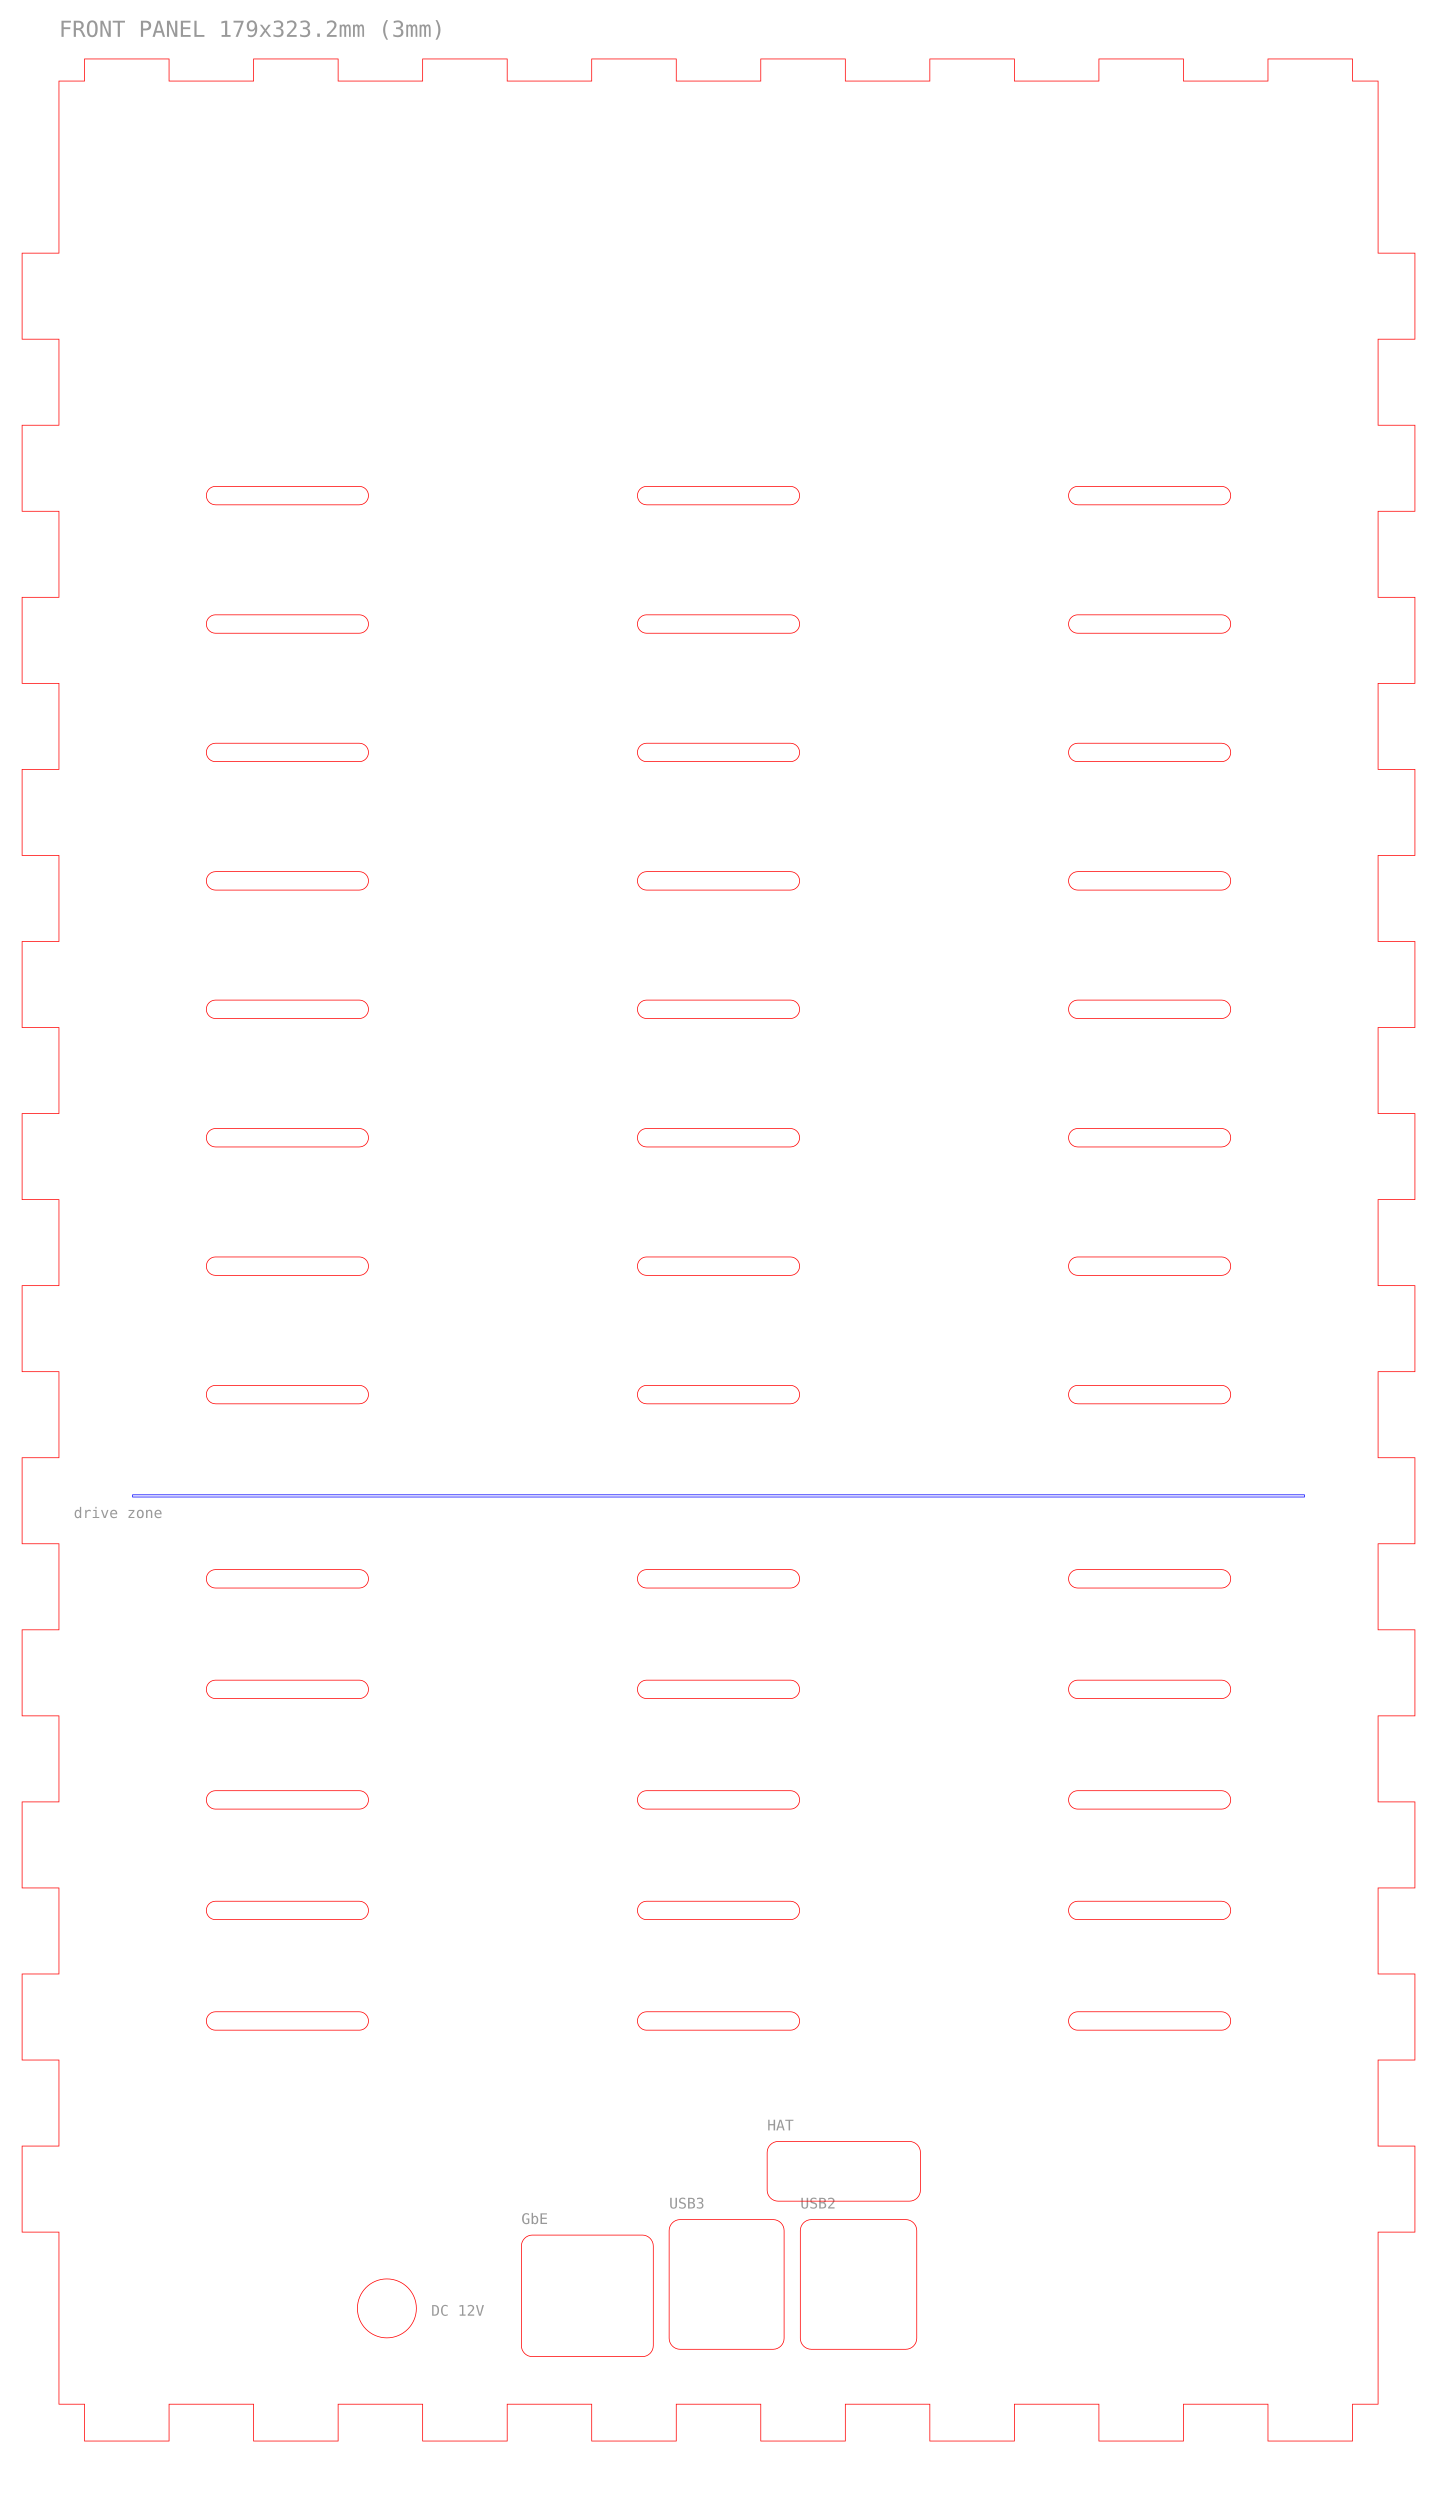
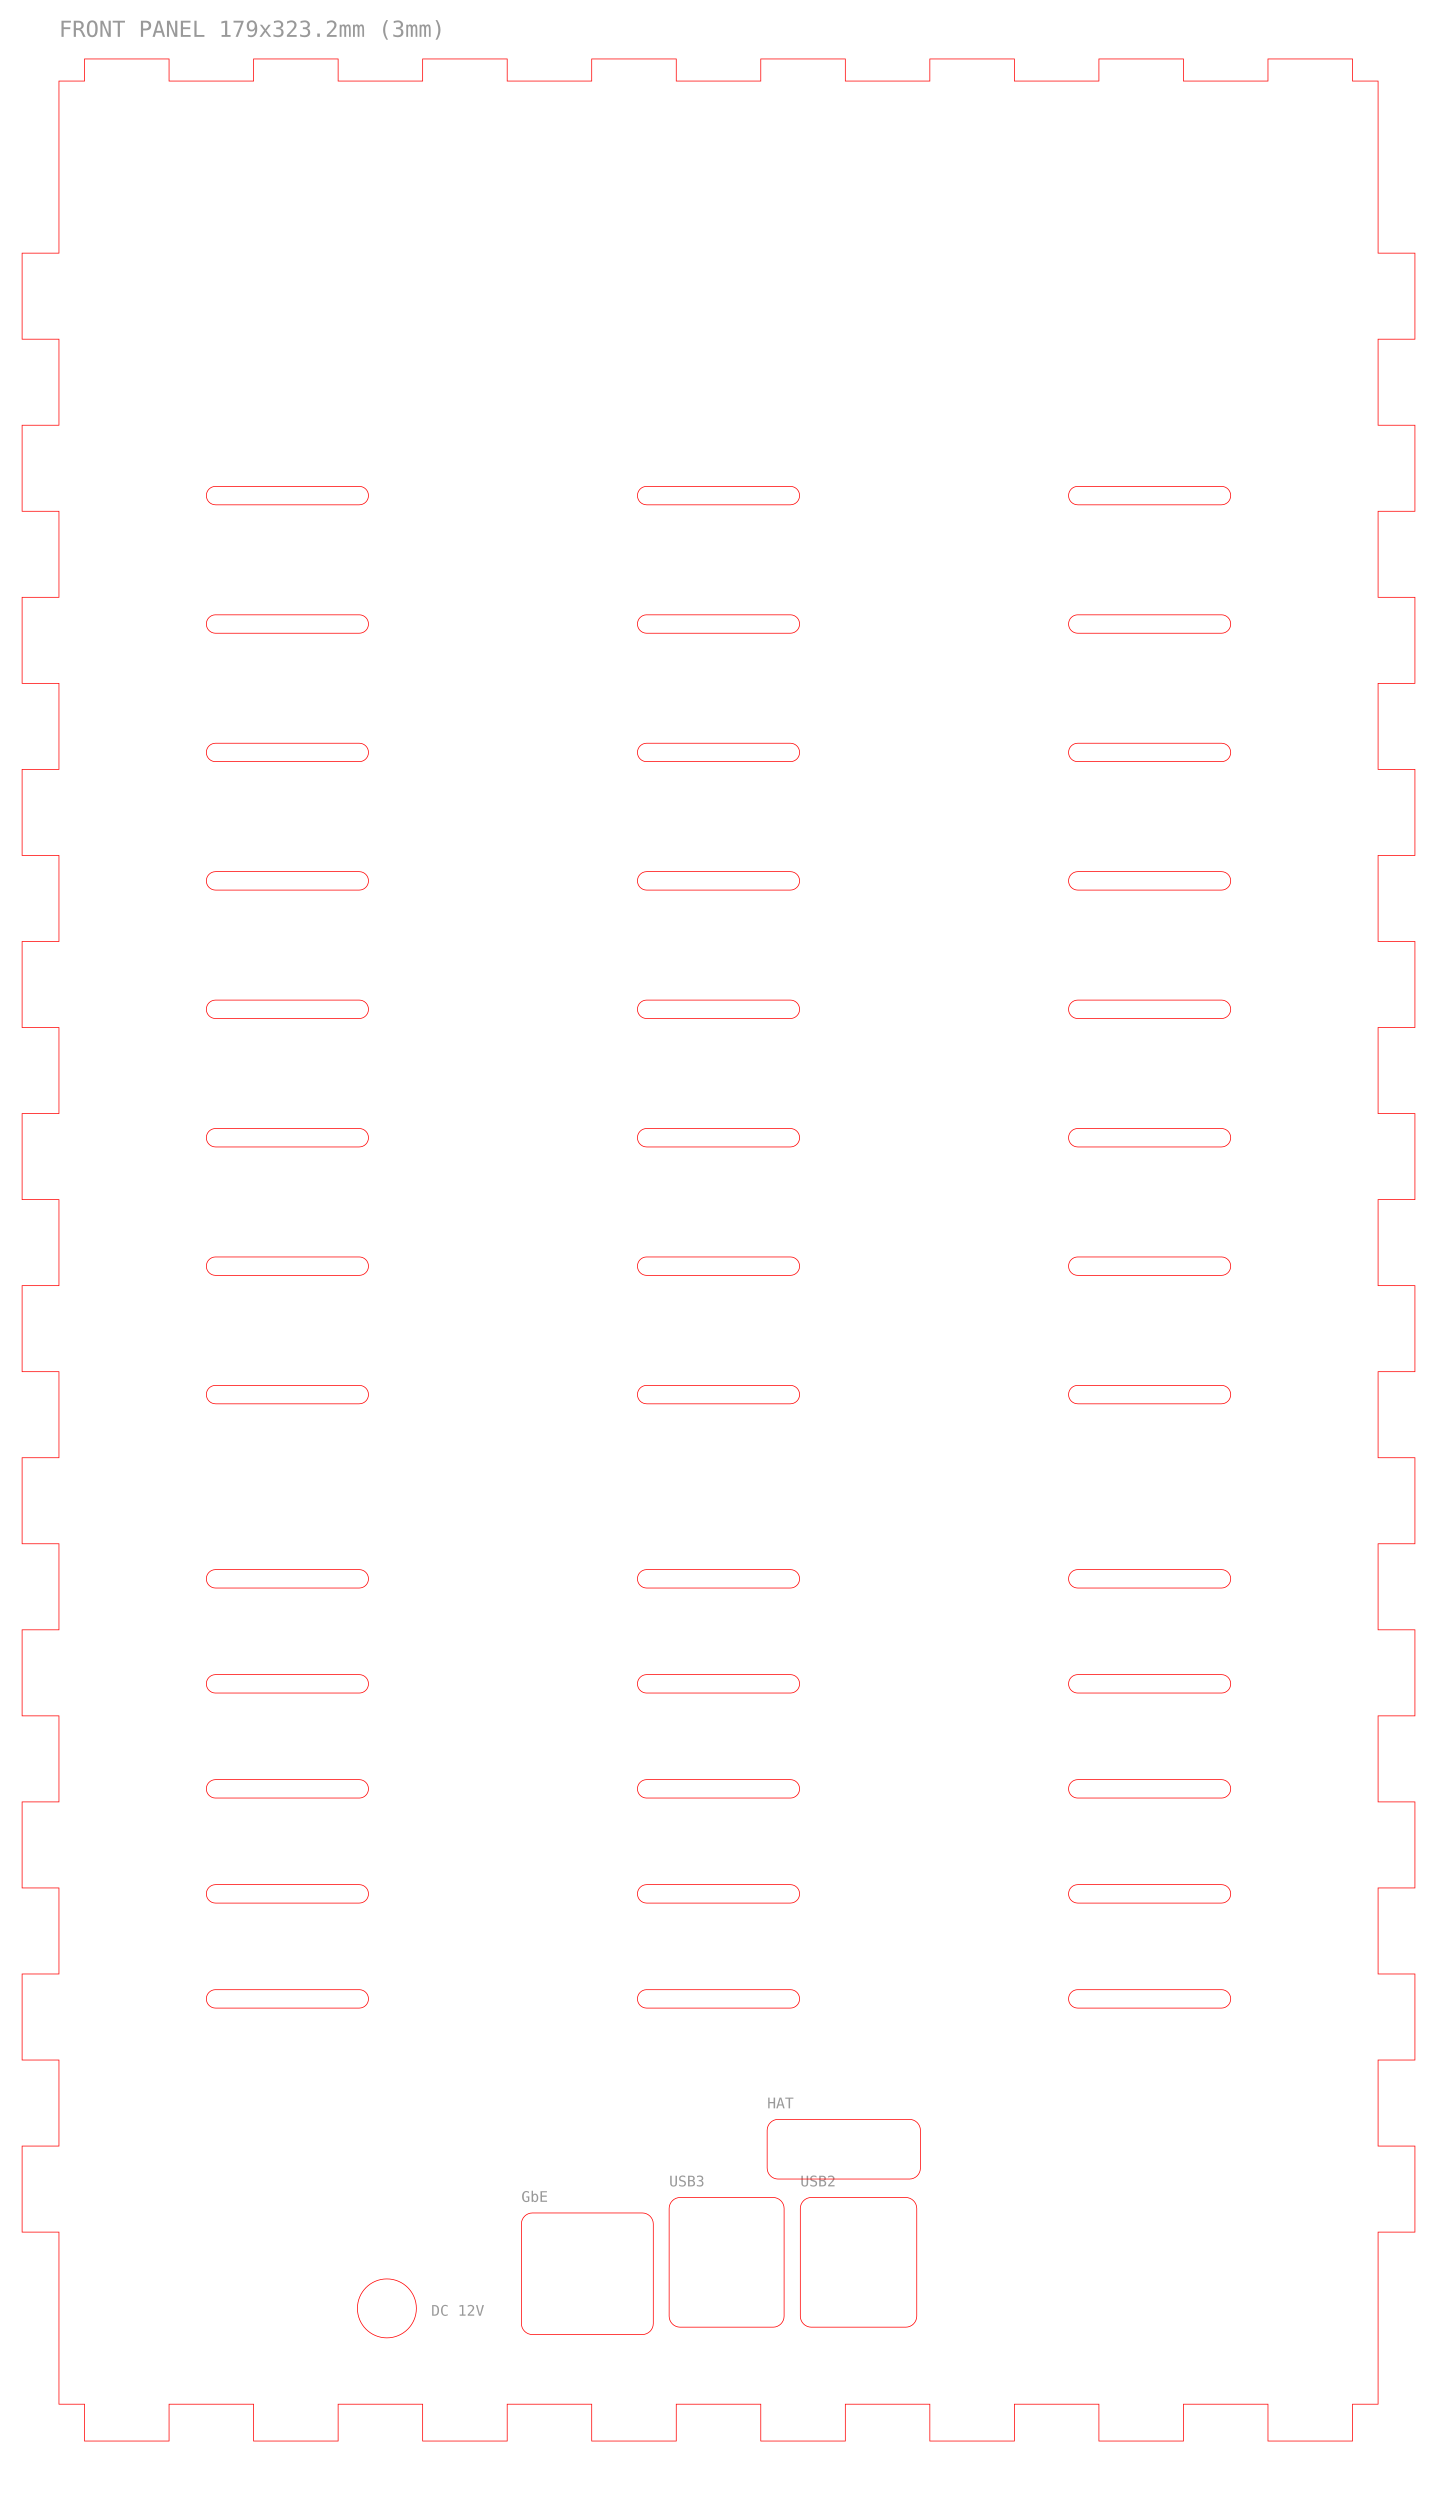
<svg xmlns="http://www.w3.org/2000/svg" width="195mm" height="339.24mm" viewBox="0 0 195 339.24">
  <text x="8" y="5" font-size="3" fill="#999" font-family="monospace">FRONT PANEL 179x323.2mm (3mm)</text>
  <path d="M 8,11 L 11.471,11 L 11.471,8 L 22.941,8 L 22.941,11 L 34.412,11 L 34.412,8 L 45.882,8 L 45.882,11 L 57.353,11 L 57.353,8 L 68.824,8 L 68.824,11 L 80.294,11 L 80.294,8 L 91.765,8 L 91.765,11 L 103.235,11 L 103.235,8 L 114.706,8 L 114.706,11 L 126.176,11 L 126.176,8 L 137.647,8 L 137.647,11 L 149.118,11 L 149.118,8 L 160.588,8 L 160.588,11 L 172.059,11 L 172.059,8 L 183.529,8 L 183.529,11 L 187,11 L 187,22.676 L 187,34.351 L 192,34.351 L 192,46.027 L 187,46.027 L 187,57.702 L 192,57.702 L 192,69.378 L 187,69.378 L 187,81.053 L 192,81.053 L 192,92.729 L 187,92.729 L 187,104.404 L 192,104.404 L 192,116.08 L 187,116.08 L 187,127.756 L 192,127.756 L 192,139.431 L 187,139.431 L 187,151.107 L 192,151.107 L 192,162.782 L 187,162.782 L 187,174.458 L 192,174.458 L 192,186.133 L 187,186.133 L 187,197.809 L 192,197.809 L 192,209.484 L 187,209.484 L 187,221.16 L 192,221.16 L 192,232.836 L 187,232.836 L 187,244.511 L 192,244.511 L 192,256.187 L 187,256.187 L 187,267.862 L 192,267.862 L 192,279.538 L 187,279.538 L 187,291.213 L 192,291.213 L 192,302.889 L 187,302.889 L 187,314.564 L 187,326.24 L 183.529,326.24 L 183.529,331.24 L 172.059,331.24 L 172.059,326.24 L 160.588,326.24 L 160.588,331.24 L 149.118,331.24 L 149.118,326.24 L 137.647,326.24 L 137.647,331.24 L 126.176,331.24 L 126.176,326.24 L 114.706,326.24 L 114.706,331.24 L 103.235,331.24 L 103.235,326.24 L 91.765,326.24 L 91.765,331.24 L 80.294,331.24 L 80.294,326.24 L 68.824,326.24 L 68.824,331.24 L 57.353,331.24 L 57.353,326.24 L 45.882,326.24 L 45.882,331.24 L 34.412,331.24 L 34.412,326.24 L 22.941,326.24 L 22.941,331.24 L 11.471,331.24 L 11.471,326.24 L 8,326.24 L 8,314.564 L 8,302.889 L 3,302.889 L 3,291.213 L 8,291.213 L 8,279.538 L 3,279.538 L 3,267.862 L 8,267.862 L 8,256.187 L 3,256.187 L 3,244.511 L 8,244.511 L 8,232.836 L 3,232.836 L 3,221.16 L 8,221.16 L 8,209.484 L 3,209.484 L 3,197.809 L 8,197.809 L 8,186.133 L 3,186.133 L 3,174.458 L 8,174.458 L 8,162.782 L 3,162.782 L 3,151.107 L 8,151.107 L 8,139.431 L 3,139.431 L 3,127.756 L 8,127.756 L 8,116.08 L 3,116.08 L 3,104.404 L 8,104.404 L 8,92.729 L 3,92.729 L 3,81.053 L 8,81.053 L 8,69.378 L 3,69.378 L 3,57.702 L 8,57.702 L 8,46.027 L 3,46.027 L 3,34.351 L 8,34.351 L 8,22.676 Z" fill="none" stroke="#ff0000" stroke-width="0.1" />
-   <rect x="70.75" y="303.29" width="17.9" height="16.5" rx="1.5" ry="1.5" fill="none" stroke="#ff0000" stroke-width="0.1" />
-   <text x="70.75" y="301.79" font-size="2" fill="#999" font-family="monospace">GbE</text>
-   <rect x="90.8" y="301.19" width="15.6" height="17.6" rx="1.5" ry="1.5" fill="none" stroke="#ff0000" stroke-width="0.1" />
-   <text x="90.8" y="299.69" font-size="2" fill="#999" font-family="monospace">USB3</text>
-   <rect x="108.6" y="301.19" width="15.8" height="17.6" rx="1.5" ry="1.5" fill="none" stroke="#ff0000" stroke-width="0.1" />
-   <text x="108.6" y="299.69" font-size="2" fill="#999" font-family="monospace">USB2</text>
-   <rect x="104.1" y="290.59" width="20.8" height="8.1" rx="1.5" ry="1.5" fill="none" stroke="#ff0000" stroke-width="0.1" />
-   <text x="104.1" y="289.09" font-size="2" fill="#999" font-family="monospace">HAT</text>
+   <rect x="70.75" y="300.29" width="17.9" height="16.5" rx="1.5" ry="1.5" fill="none" stroke="#ff0000" stroke-width="0.1" />
+   <text x="70.75" y="298.79" font-size="2" fill="#999" font-family="monospace">GbE</text>
+   <rect x="90.8" y="298.19" width="15.6" height="17.6" rx="1.5" ry="1.5" fill="none" stroke="#ff0000" stroke-width="0.1" />
+   <text x="90.8" y="296.69" font-size="2" fill="#999" font-family="monospace">USB3</text>
+   <rect x="108.6" y="298.19" width="15.8" height="17.6" rx="1.5" ry="1.5" fill="none" stroke="#ff0000" stroke-width="0.1" />
+   <text x="108.6" y="296.69" font-size="2" fill="#999" font-family="monospace">USB2</text>
+   <rect x="104.1" y="287.59" width="20.8" height="8.1" rx="1.5" ry="1.5" fill="none" stroke="#ff0000" stroke-width="0.1" />
+   <text x="104.1" y="286.09" font-size="2" fill="#999" font-family="monospace">HAT</text>
  <circle cx="52.5" cy="313.24" r="4" fill="none" stroke="#ff0000" stroke-width="0.1" />
  <text x="58.5" y="314.24" font-size="2" fill="#999" font-family="monospace">DC 12V</text>
-   <rect x="18" y="202.84" width="159" height="0.3" fill="none" stroke="#0000ff" stroke-width="0.1" />
-   <text x="10" y="205.99" font-size="2" fill="#999" font-family="monospace">drive zone</text>
-   <rect x="28" y="272.99" width="22" height="2.5" rx="1.25" ry="1.25" fill="none" stroke="#ff0000" stroke-width="0.1" />
-   <rect x="86.5" y="272.99" width="22" height="2.5" rx="1.25" ry="1.25" fill="none" stroke="#ff0000" stroke-width="0.1" />
-   <rect x="145" y="272.99" width="22" height="2.5" rx="1.25" ry="1.25" fill="none" stroke="#ff0000" stroke-width="0.1" />
-   <rect x="28" y="257.99" width="22" height="2.5" rx="1.25" ry="1.25" fill="none" stroke="#ff0000" stroke-width="0.1" />
-   <rect x="86.5" y="257.99" width="22" height="2.5" rx="1.25" ry="1.25" fill="none" stroke="#ff0000" stroke-width="0.1" />
-   <rect x="145" y="257.99" width="22" height="2.5" rx="1.25" ry="1.25" fill="none" stroke="#ff0000" stroke-width="0.1" />
-   <rect x="28" y="242.99" width="22" height="2.5" rx="1.25" ry="1.25" fill="none" stroke="#ff0000" stroke-width="0.1" />
-   <rect x="86.5" y="242.99" width="22" height="2.5" rx="1.25" ry="1.25" fill="none" stroke="#ff0000" stroke-width="0.1" />
-   <rect x="145" y="242.99" width="22" height="2.5" rx="1.25" ry="1.25" fill="none" stroke="#ff0000" stroke-width="0.1" />
-   <rect x="28" y="227.99" width="22" height="2.5" rx="1.25" ry="1.25" fill="none" stroke="#ff0000" stroke-width="0.1" />
-   <rect x="86.5" y="227.99" width="22" height="2.5" rx="1.25" ry="1.25" fill="none" stroke="#ff0000" stroke-width="0.1" />
-   <rect x="145" y="227.99" width="22" height="2.5" rx="1.25" ry="1.25" fill="none" stroke="#ff0000" stroke-width="0.1" />
+   <rect x="28" y="269.99" width="22" height="2.5" rx="1.25" ry="1.25" fill="none" stroke="#ff0000" stroke-width="0.1" />
+   <rect x="86.5" y="269.99" width="22" height="2.5" rx="1.25" ry="1.25" fill="none" stroke="#ff0000" stroke-width="0.1" />
+   <rect x="145" y="269.99" width="22" height="2.5" rx="1.25" ry="1.25" fill="none" stroke="#ff0000" stroke-width="0.1" />
+   <rect x="28" y="255.74" width="22" height="2.5" rx="1.25" ry="1.25" fill="none" stroke="#ff0000" stroke-width="0.1" />
+   <rect x="86.5" y="255.74" width="22" height="2.5" rx="1.25" ry="1.25" fill="none" stroke="#ff0000" stroke-width="0.1" />
+   <rect x="145" y="255.74" width="22" height="2.5" rx="1.25" ry="1.25" fill="none" stroke="#ff0000" stroke-width="0.1" />
+   <rect x="28" y="241.49" width="22" height="2.5" rx="1.25" ry="1.25" fill="none" stroke="#ff0000" stroke-width="0.1" />
+   <rect x="86.5" y="241.49" width="22" height="2.5" rx="1.25" ry="1.25" fill="none" stroke="#ff0000" stroke-width="0.1" />
+   <rect x="145" y="241.49" width="22" height="2.5" rx="1.25" ry="1.25" fill="none" stroke="#ff0000" stroke-width="0.1" />
+   <rect x="28" y="227.24" width="22" height="2.5" rx="1.25" ry="1.25" fill="none" stroke="#ff0000" stroke-width="0.1" />
+   <rect x="86.5" y="227.24" width="22" height="2.5" rx="1.25" ry="1.25" fill="none" stroke="#ff0000" stroke-width="0.1" />
+   <rect x="145" y="227.24" width="22" height="2.5" rx="1.25" ry="1.25" fill="none" stroke="#ff0000" stroke-width="0.1" />
  <rect x="28" y="212.99" width="22" height="2.5" rx="1.25" ry="1.25" fill="none" stroke="#ff0000" stroke-width="0.1" />
  <rect x="86.5" y="212.99" width="22" height="2.5" rx="1.25" ry="1.25" fill="none" stroke="#ff0000" stroke-width="0.1" />
  <rect x="145" y="212.99" width="22" height="2.5" rx="1.25" ry="1.25" fill="none" stroke="#ff0000" stroke-width="0.1" />
  <rect x="28" y="187.99" width="22" height="2.5" rx="1.25" ry="1.25" fill="none" stroke="#ff0000" stroke-width="0.1" />
  <rect x="86.5" y="187.99" width="22" height="2.5" rx="1.25" ry="1.25" fill="none" stroke="#ff0000" stroke-width="0.1" />
  <rect x="145" y="187.99" width="22" height="2.5" rx="1.25" ry="1.25" fill="none" stroke="#ff0000" stroke-width="0.1" />
  <rect x="28" y="170.563" width="22" height="2.5" rx="1.25" ry="1.25" fill="none" stroke="#ff0000" stroke-width="0.1" />
  <rect x="86.5" y="170.563" width="22" height="2.5" rx="1.25" ry="1.25" fill="none" stroke="#ff0000" stroke-width="0.1" />
  <rect x="145" y="170.563" width="22" height="2.5" rx="1.25" ry="1.25" fill="none" stroke="#ff0000" stroke-width="0.1" />
  <rect x="28" y="153.136" width="22" height="2.5" rx="1.25" ry="1.25" fill="none" stroke="#ff0000" stroke-width="0.1" />
  <rect x="86.5" y="153.136" width="22" height="2.5" rx="1.25" ry="1.25" fill="none" stroke="#ff0000" stroke-width="0.1" />
  <rect x="145" y="153.136" width="22" height="2.5" rx="1.25" ry="1.25" fill="none" stroke="#ff0000" stroke-width="0.1" />
  <rect x="28" y="135.709" width="22" height="2.5" rx="1.25" ry="1.25" fill="none" stroke="#ff0000" stroke-width="0.1" />
  <rect x="86.5" y="135.709" width="22" height="2.5" rx="1.25" ry="1.25" fill="none" stroke="#ff0000" stroke-width="0.1" />
  <rect x="145" y="135.709" width="22" height="2.5" rx="1.25" ry="1.25" fill="none" stroke="#ff0000" stroke-width="0.1" />
  <rect x="28" y="118.281" width="22" height="2.5" rx="1.25" ry="1.25" fill="none" stroke="#ff0000" stroke-width="0.1" />
  <rect x="86.5" y="118.281" width="22" height="2.5" rx="1.25" ry="1.25" fill="none" stroke="#ff0000" stroke-width="0.1" />
  <rect x="145" y="118.281" width="22" height="2.5" rx="1.25" ry="1.25" fill="none" stroke="#ff0000" stroke-width="0.1" />
  <rect x="28" y="100.854" width="22" height="2.5" rx="1.25" ry="1.25" fill="none" stroke="#ff0000" stroke-width="0.1" />
  <rect x="86.5" y="100.854" width="22" height="2.5" rx="1.25" ry="1.25" fill="none" stroke="#ff0000" stroke-width="0.1" />
  <rect x="145" y="100.854" width="22" height="2.5" rx="1.25" ry="1.25" fill="none" stroke="#ff0000" stroke-width="0.1" />
  <rect x="28" y="83.427" width="22" height="2.5" rx="1.25" ry="1.25" fill="none" stroke="#ff0000" stroke-width="0.1" />
  <rect x="86.5" y="83.427" width="22" height="2.5" rx="1.25" ry="1.25" fill="none" stroke="#ff0000" stroke-width="0.1" />
  <rect x="145" y="83.427" width="22" height="2.5" rx="1.25" ry="1.25" fill="none" stroke="#ff0000" stroke-width="0.1" />
  <rect x="28" y="66" width="22" height="2.5" rx="1.25" ry="1.25" fill="none" stroke="#ff0000" stroke-width="0.1" />
  <rect x="86.5" y="66" width="22" height="2.5" rx="1.25" ry="1.25" fill="none" stroke="#ff0000" stroke-width="0.1" />
  <rect x="145" y="66" width="22" height="2.5" rx="1.25" ry="1.25" fill="none" stroke="#ff0000" stroke-width="0.1" />
</svg>
